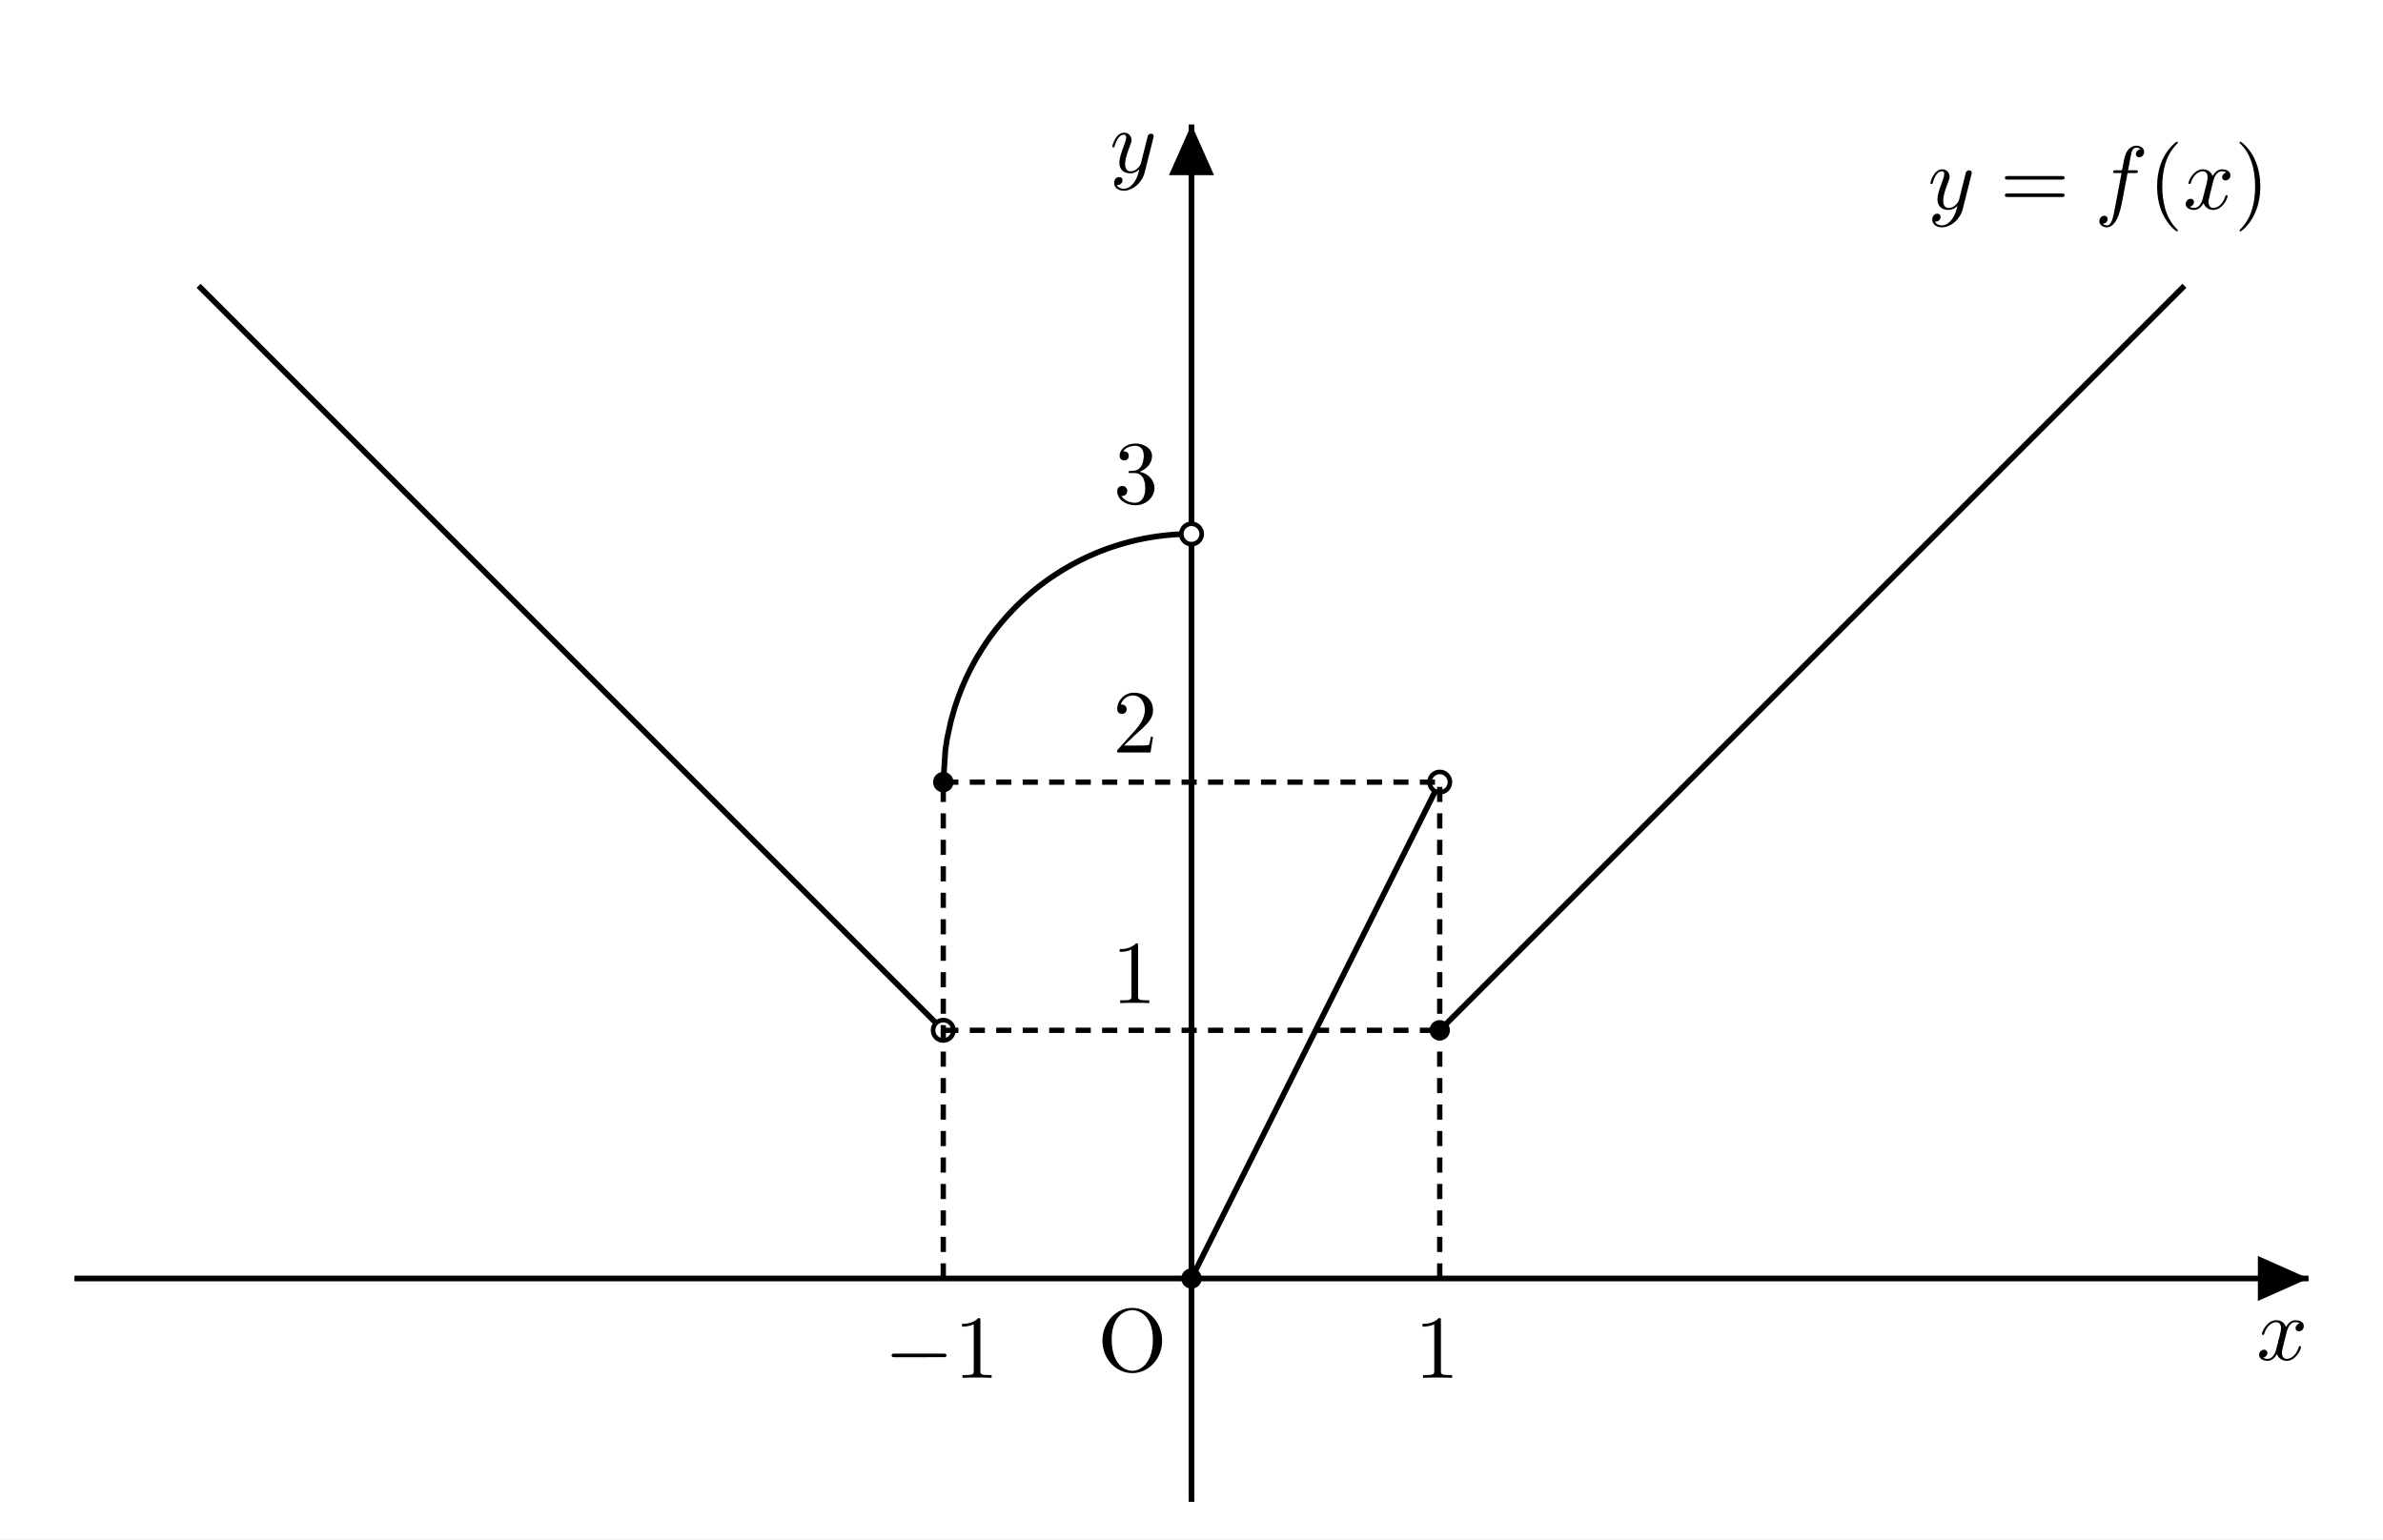
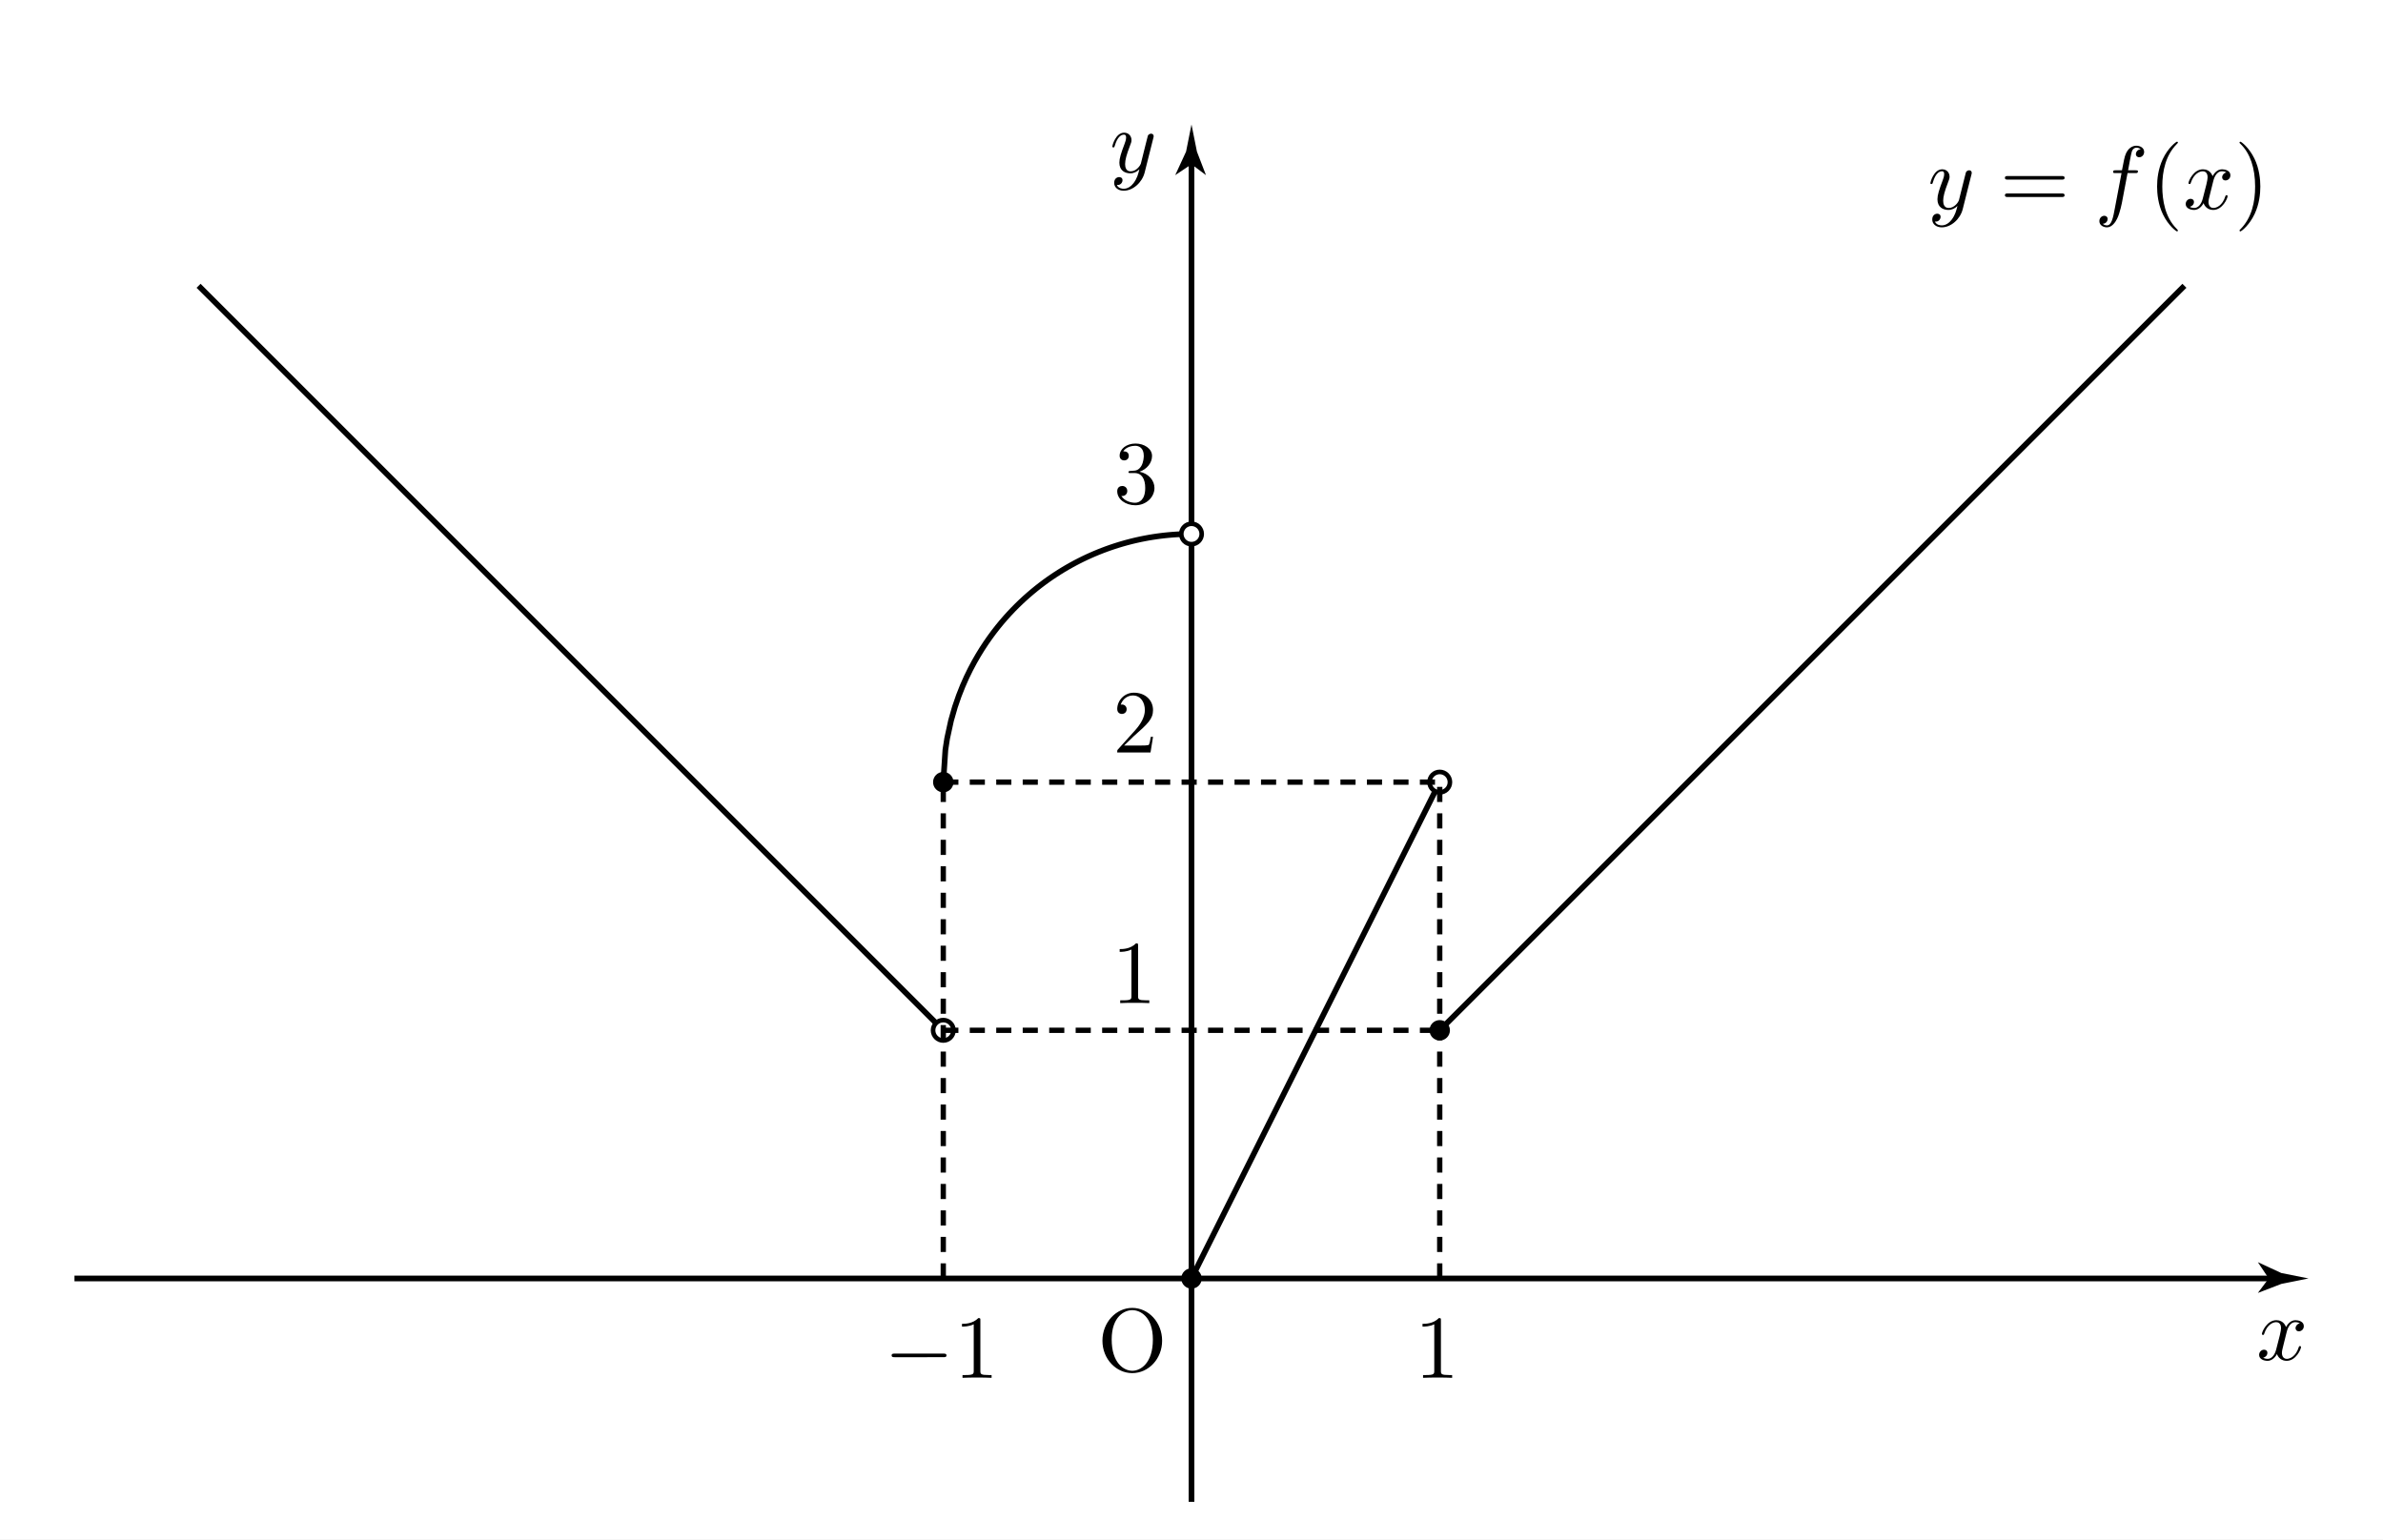
<svg xmlns="http://www.w3.org/2000/svg" width="84mm" height="54.278mm" viewBox="0 0 992 641">
  <rect x="0" y="0" width="992" height="641" fill="#ffffff" />
-   <path d="M 31 532.333 L 961 532.333 M 496 625.333 L 496 51.833" fill="none" stroke="#000000" stroke-width="2.362" />
-   <polygon points="961,532.333 939.909,522.96 939.909,541.707" fill="#000000" />
-   <polygon points="496,51.833 486.626,72.924 505.374,72.924" fill="#000000" />
+   <path d="M 31 532.333 L 950.454 532.333 M 496 625.333 L 496 62.379" fill="none" stroke="#000000" stroke-width="2.362" />
+   <polygon points="949.701,534.593 961,532.333 949.701,530.074 939.909,525.554 944.428,532.333 939.909,538.359" fill="#000000" />
+   <polygon points="498.26,63.132 496,51.833 493.74,63.132 489.221,72.924 496,68.405 502.026,72.924" fill="#000000" />
  <path d="M 82.667 119 L 84.667 121 L 86.667 123 L 88.667 125 L 90.667 127 L 92.667 129 L 94.667 131 L 96.667 133 L 98.667 135 L 100.667 137 L 102.667 139 L 104.667 141 L 106.667 143 L 108.667 145 L 110.667 147 L 112.667 149 L 114.667 151 L 116.667 153 L 118.667 155 L 120.667 157 L 122.667 159 L 124.667 161 L 126.667 163 L 128.667 165 L 130.667 167 L 132.667 169 L 134.667 171 L 136.667 173 L 138.667 175 L 140.667 177 L 142.667 179 L 144.667 181 L 146.667 183 L 148.667 185 L 150.667 187 L 152.667 189 L 154.667 191 L 156.667 193 L 158.667 195 L 160.667 197 L 162.667 199 L 164.667 201 L 166.667 203 L 168.667 205 L 170.667 207 L 172.667 209 L 174.667 211 L 176.667 213 L 178.667 215 L 180.667 217 L 182.667 219 L 184.667 221 L 186.667 223 L 188.667 225 L 190.667 227 L 192.667 229 L 194.667 231 L 196.667 233 L 198.667 235 L 200.667 237 L 202.667 239 L 204.667 241 L 206.667 243 L 208.667 245 L 210.667 247 L 212.667 249 L 214.667 251 L 216.667 253 L 218.667 255 L 220.667 257 L 222.667 259 L 224.667 261 L 226.667 263 L 228.667 265 L 230.667 267 L 232.667 269 L 234.667 271 L 236.667 273 L 238.667 275 L 240.667 277 L 242.667 279 L 244.667 281 L 246.667 283 L 248.667 285 L 250.667 287 L 252.667 289 L 254.667 291 L 256.667 293 L 258.667 295 L 260.667 297 L 262.667 299 L 264.667 301 L 266.667 303 L 268.667 305 L 270.667 307 L 272.667 309 L 274.667 311 L 276.667 313 L 278.667 315 L 280.667 317 L 282.667 319 L 284.667 321 L 286.667 323 L 288.667 325 L 290.667 327 L 292.667 329 L 294.667 331 L 296.667 333 L 298.667 335 L 300.667 337 L 302.667 339 L 304.667 341 L 306.667 343 L 308.667 345 L 310.667 347 L 312.667 349 L 314.667 351 L 316.667 353 L 318.667 355 L 320.667 357 L 322.667 359 L 324.667 361 L 326.667 363 L 328.667 365 L 330.667 367 L 332.667 369 L 334.667 371 L 336.667 373 L 338.667 375 L 340.667 377 L 342.667 379 L 344.667 381 L 346.667 383 L 348.667 385 L 350.667 387 L 352.667 389 L 354.667 391 L 356.667 393 L 358.667 395 L 360.667 397 L 362.667 399 L 364.667 401 L 366.667 403 L 368.667 405 L 370.667 407 L 372.667 409 L 374.667 411 L 376.667 413 L 378.667 415 L 380.667 417 L 382.667 419 L 384.667 421 L 386.667 423 L 388.667 425 L 390.667 427 L 392.667 429" fill="none" stroke="#000000" stroke-opacity="1" stroke-width="2.362" />
  <circle cx="392.667" cy="429" r="4.251" fill="#ffffff" stroke="#000000" stroke-width="1.913" stroke-opacity="1" />
  <path d="M 392.667 325.667 L 393.544 312.233 L 394.281 307.471 L 395.896 300.036 L 397.51 294.4 L 399.125 289.708 L 400.74 285.626 L 402.354 281.983 L 403.969 278.677 L 405.583 275.641 L 407.198 272.828 L 408.812 270.204 L 410.427 267.744 L 412.042 265.427 L 413.656 263.238 L 415.271 261.164 L 416.885 259.194 L 418.5 257.318 L 420.115 255.53 L 421.729 253.822 L 423.344 252.19 L 424.958 250.628 L 426.573 249.131 L 428.188 247.697 L 429.802 246.322 L 431.417 245.002 L 433.031 243.736 L 434.646 242.52 L 436.26 241.352 L 437.875 240.231 L 439.49 239.155 L 441.104 238.121 L 442.719 237.129 L 444.333 236.177 L 445.948 235.264 L 447.562 234.389 L 449.177 233.55 L 450.792 232.747 L 452.406 231.979 L 454.021 231.245 L 455.635 230.543 L 457.25 229.874 L 458.865 229.237 L 460.479 228.63 L 462.094 228.054 L 463.708 227.508 L 465.323 226.992 L 466.938 226.504 L 468.552 226.045 L 470.167 225.615 L 471.781 225.212 L 473.396 224.836 L 475.01 224.488 L 476.625 224.166 L 478.24 223.871 L 479.854 223.603 L 481.469 223.36 L 483.083 223.144 L 484.698 222.953 L 486.312 222.788 L 487.927 222.649 L 489.542 222.535 L 491.156 222.447 L 492.771 222.384 L 494.385 222.346 L 496 222.333" fill="none" stroke="#000000" stroke-opacity="1" stroke-width="2.362" />
  <circle cx="392.667" cy="325.667" r="4.251" fill="#000000" fill-opacity="1" />
  <circle cx="496" cy="222.333" r="4.251" fill="#ffffff" stroke="#000000" stroke-width="1.913" stroke-opacity="1" />
  <path d="M 496 532.333 L 497.615 529.104 L 499.229 525.875 L 500.844 522.646 L 502.458 519.417 L 504.073 516.188 L 505.688 512.958 L 507.302 509.729 L 508.917 506.5 L 510.531 503.271 L 512.146 500.042 L 513.76 496.812 L 515.375 493.583 L 516.99 490.354 L 518.604 487.125 L 520.219 483.896 L 521.833 480.667 L 523.448 477.438 L 525.062 474.208 L 526.677 470.979 L 528.292 467.75 L 529.906 464.521 L 531.521 461.292 L 533.135 458.062 L 534.75 454.833 L 536.365 451.604 L 537.979 448.375 L 539.594 445.146 L 541.208 441.917 L 542.823 438.688 L 544.438 435.458 L 546.052 432.229 L 547.667 429 L 549.281 425.771 L 550.896 422.542 L 552.51 419.312 L 554.125 416.083 L 555.74 412.854 L 557.354 409.625 L 558.969 406.396 L 560.583 403.167 L 562.198 399.938 L 563.812 396.708 L 565.427 393.479 L 567.042 390.25 L 568.656 387.021 L 570.271 383.792 L 571.885 380.562 L 573.5 377.333 L 575.115 374.104 L 576.729 370.875 L 578.344 367.646 L 579.958 364.417 L 581.573 361.188 L 583.188 357.958 L 584.802 354.729 L 586.417 351.5 L 588.031 348.271 L 589.646 345.042 L 591.26 341.812 L 592.875 338.583 L 594.49 335.354 L 596.104 332.125 L 597.719 328.896 L 599.333 325.667" fill="none" stroke="#000000" stroke-opacity="1" stroke-width="2.362" />
  <circle cx="496" cy="532.333" r="4.251" fill="#000000" fill-opacity="1" />
  <circle cx="599.333" cy="325.667" r="4.251" fill="#ffffff" stroke="#000000" stroke-width="1.913" stroke-opacity="1" />
  <path d="M 599.333 429 L 601.333 427 L 603.333 425 L 605.333 423 L 607.333 421 L 609.333 419 L 611.333 417 L 613.333 415 L 615.333 413 L 617.333 411 L 619.333 409 L 621.333 407 L 623.333 405 L 625.333 403 L 627.333 401 L 629.333 399 L 631.333 397 L 633.333 395 L 635.333 393 L 637.333 391 L 639.333 389 L 641.333 387 L 643.333 385 L 645.333 383 L 647.333 381 L 649.333 379 L 651.333 377 L 653.333 375 L 655.333 373 L 657.333 371 L 659.333 369 L 661.333 367 L 663.333 365 L 665.333 363 L 667.333 361 L 669.333 359 L 671.333 357 L 673.333 355 L 675.333 353 L 677.333 351 L 679.333 349 L 681.333 347 L 683.333 345 L 685.333 343 L 687.333 341 L 689.333 339 L 691.333 337 L 693.333 335 L 695.333 333 L 697.333 331 L 699.333 329 L 701.333 327 L 703.333 325 L 705.333 323 L 707.333 321 L 709.333 319 L 711.333 317 L 713.333 315 L 715.333 313 L 717.333 311 L 719.333 309 L 721.333 307 L 723.333 305 L 725.333 303 L 727.333 301 L 729.333 299 L 731.333 297 L 733.333 295 L 735.333 293 L 737.333 291 L 739.333 289 L 741.333 287 L 743.333 285 L 745.333 283 L 747.333 281 L 749.333 279 L 751.333 277 L 753.333 275 L 755.333 273 L 757.333 271 L 759.333 269 L 761.333 267 L 763.333 265 L 765.333 263 L 767.333 261 L 769.333 259 L 771.333 257 L 773.333 255 L 775.333 253 L 777.333 251 L 779.333 249 L 781.333 247 L 783.333 245 L 785.333 243 L 787.333 241 L 789.333 239 L 791.333 237 L 793.333 235 L 795.333 233 L 797.333 231 L 799.333 229 L 801.333 227 L 803.333 225 L 805.333 223 L 807.333 221 L 809.333 219 L 811.333 217 L 813.333 215 L 815.333 213 L 817.333 211 L 819.333 209 L 821.333 207 L 823.333 205 L 825.333 203 L 827.333 201 L 829.333 199 L 831.333 197 L 833.333 195 L 835.333 193 L 837.333 191 L 839.333 189 L 841.333 187 L 843.333 185 L 845.333 183 L 847.333 181 L 849.333 179 L 851.333 177 L 853.333 175 L 855.333 173 L 857.333 171 L 859.333 169 L 861.333 167 L 863.333 165 L 865.333 163 L 867.333 161 L 869.333 159 L 871.333 157 L 873.333 155 L 875.333 153 L 877.333 151 L 879.333 149 L 881.333 147 L 883.333 145 L 885.333 143 L 887.333 141 L 889.333 139 L 891.333 137 L 893.333 135 L 895.333 133 L 897.333 131 L 899.333 129 L 901.333 127 L 903.333 125 L 905.333 123 L 907.333 121 L 909.333 119" fill="none" stroke="#000000" stroke-opacity="1" stroke-width="2.362" />
  <circle cx="599.333" cy="429" r="4.251" fill="#000000" fill-opacity="1" />
  <path d="M 392.667 532.333 L 392.667 526.035 M 392.667 521.311 L 392.667 515.013 M 392.667 510.289 L 392.667 503.99 M 392.667 499.267 L 392.667 492.968 M 392.667 488.244 L 392.667 481.946 M 392.667 477.222 L 392.667 470.924 M 392.667 466.2 L 392.667 459.902 M 392.667 455.178 L 392.667 448.879 M 392.667 444.156 L 392.667 437.857 M 392.667 433.133 L 392.667 426.835 M 392.667 422.111 L 392.667 415.813 M 392.667 411.089 L 392.667 404.79 M 392.667 400.067 L 392.667 393.768 M 392.667 389.044 L 392.667 382.746 M 392.667 378.022 L 392.667 371.724 M 392.667 367 L 392.667 360.702 M 392.667 355.978 L 392.667 349.679 M 392.667 344.956 L 392.667 338.657 M 392.667 333.933 L 392.667 327.635" fill="none" stroke="#000000" stroke-opacity="1" stroke-width="2.204" />
  <path d="M 599.333 532.333 L 599.333 526.035 M 599.333 521.311 L 599.333 515.013 M 599.333 510.289 L 599.333 503.99 M 599.333 499.267 L 599.333 492.968 M 599.333 488.244 L 599.333 481.946 M 599.333 477.222 L 599.333 470.924 M 599.333 466.2 L 599.333 459.902 M 599.333 455.178 L 599.333 448.879 M 599.333 444.156 L 599.333 437.857 M 599.333 433.133 L 599.333 426.835 M 599.333 422.111 L 599.333 415.813 M 599.333 411.089 L 599.333 404.79 M 599.333 400.067 L 599.333 393.768 M 599.333 389.044 L 599.333 382.746 M 599.333 378.022 L 599.333 371.724 M 599.333 367 L 599.333 360.702 M 599.333 355.978 L 599.333 349.679 M 599.333 344.956 L 599.333 338.657 M 599.333 333.933 L 599.333 327.635" fill="none" stroke="#000000" stroke-opacity="1" stroke-width="2.204" />
  <path d="M 392.667 429 L 398.965 429 M 403.689 429 L 409.987 429 M 414.711 429 L 421.01 429 M 425.733 429 L 432.032 429 M 436.756 429 L 443.054 429 M 447.778 429 L 454.076 429 M 458.8 429 L 465.098 429 M 469.822 429 L 476.121 429 M 480.844 429 L 487.143 429 M 491.867 429 L 498.165 429 M 502.889 429 L 509.187 429 M 513.911 429 L 520.21 429 M 524.933 429 L 531.232 429 M 535.956 429 L 542.254 429 M 546.978 429 L 553.276 429 M 558 429 L 564.298 429 M 569.022 429 L 575.321 429 M 580.044 429 L 586.343 429 M 591.067 429 L 597.365 429" fill="none" stroke="#000000" stroke-opacity="1" stroke-width="2.204" />
  <path d="M 392.667 325.667 L 398.965 325.667 M 403.689 325.667 L 409.987 325.667 M 414.711 325.667 L 421.01 325.667 M 425.733 325.667 L 432.032 325.667 M 436.756 325.667 L 443.054 325.667 M 447.778 325.667 L 454.076 325.667 M 458.8 325.667 L 465.098 325.667 M 469.822 325.667 L 476.121 325.667 M 480.844 325.667 L 487.143 325.667 M 491.867 325.667 L 498.165 325.667 M 502.889 325.667 L 509.187 325.667 M 513.911 325.667 L 520.21 325.667 M 524.933 325.667 L 531.232 325.667 M 535.956 325.667 L 542.254 325.667 M 546.978 325.667 L 553.276 325.667 M 558 325.667 L 564.298 325.667 M 569.022 325.667 L 575.321 325.667 M 580.044 325.667 L 586.343 325.667 M 591.067 325.667 L 597.365 325.667" fill="none" stroke="#000000" stroke-opacity="1" stroke-width="2.204" />
  <g transform="translate(940.4317 548.9555)">
    <svg data-math-renderer="upmath" width="20.47" height="18.422" viewBox="1872.336 1482.872 5.978 5.38" fill="#000000">
      <path transform="translate(1872.02 1487.913)" d="M3.644-3.295c.065-.283.316-1.287 1.08-1.287.054 0 .316 0 .545.142-.305.055-.524.327-.524.59 0 .174.12.38.415.38.24 0 .59-.195.59-.632 0-.567-.645-.72-1.015-.72-.633 0-1.015.578-1.146.83-.273-.72-.862-.83-1.178-.83-1.135 0-1.756 1.407-1.756 1.68 0 .11.109.11.13.11.088 0 .12-.023.142-.12.371-1.157 1.091-1.43 1.462-1.43.207 0 .59.098.59.731 0 .338-.186 1.07-.59 2.596C2.215-.578 1.833-.12 1.353-.12c-.066 0-.317 0-.546-.142.273-.054.513-.283.513-.589 0-.294-.24-.382-.404-.382-.327 0-.6.284-.6.633 0 .502.546.72 1.026.72.72 0 1.113-.764 1.145-.83.131.405.524.83 1.178.83 1.124 0 1.746-1.407 1.746-1.68 0-.11-.098-.11-.131-.11-.098 0-.12.045-.142.12-.36 1.168-1.102 1.43-1.45 1.43-.426 0-.6-.35-.6-.72 0-.24.065-.48.185-.96z" />
    </svg>
  </g>
  <g transform="translate(463.0222 55.05236)">
    <svg data-math-renderer="upmath" width="18.422" height="24.562" viewBox="1872.336 1483.034 5.38 7.173" fill="#000000">
      <path transform="translate(1872.02 1487.913)" d="M5.302-4.156c.043-.153.043-.175.043-.251 0-.197-.152-.295-.316-.295a.47.47 0 0 0-.382.23 8 8 0 0 0-.152.588 21 21 0 0 0-.219.873l-.49 1.964c-.044.163-.513.927-1.233.927-.557 0-.677-.48-.677-.884 0-.501.186-1.178.557-2.138.174-.447.218-.567.218-.785 0-.491-.35-.895-.895-.895-1.036 0-1.44 1.582-1.44 1.68 0 .11.11.11.131.11.11 0 .12-.023.175-.197.294-1.026.73-1.353 1.102-1.353.087 0 .272 0 .272.35 0 .272-.109.556-.185.763-.436 1.156-.633 1.778-.633 2.29C1.178-.206 1.865.12 2.51.12c.426 0 .796-.185 1.102-.49-.142.566-.273 1.1-.71 1.68-.283.37-.697.686-1.2.686-.152 0-.643-.032-.828-.458.174 0 .316 0 .469-.13A.59.59 0 0 0 1.56.96c0-.338-.295-.382-.404-.382-.25 0-.61.175-.61.71 0 .545.48.948 1.156.948 1.123 0 2.247-.992 2.553-2.225z" />
    </svg>
  </g>
  <g transform="translate(458.9285 543.838)">
    <svg data-math-renderer="upmath" width="26.61" height="28.657" viewBox="1872.631 1482.761 7.771 8.369" fill="#000000">
      <path transform="translate(1872.02 1490.67)" d="M7.865-3.698c0-2.226-1.647-3.993-3.632-3.993C2.28-7.69.61-5.945.61-3.698.61-1.462 2.29.24 4.233.24c1.985 0 3.632-1.735 3.632-3.938M4.244-.044c-1.048 0-2.51-.96-2.51-3.807 0-2.825 1.593-3.567 2.499-3.567.949 0 2.509.774 2.509 3.567 0 2.891-1.495 3.807-2.498 3.807" />
    </svg>
  </g>
  <g transform="translate(371.1745 547.9618)">
    <svg data-math-renderer="upmath" width="42.984" height="26.61" viewBox="1872.925 1482.728 12.553 7.771" fill="#000000">
      <path transform="translate(1872.02 1490.246)" d="M7.19-2.51c.185 0 .38 0 .38-.217s-.195-.218-.38-.218H1.286c-.185 0-.382 0-.382.218s.197.218.382.218z" />
      <path transform="translate(1880.505 1490.246)" d="M3.207-6.982c0-.262 0-.283-.25-.283-.677.698-1.637.698-1.986.698v.338c.218 0 .862 0 1.429-.284v5.651c0 .393-.033.524-1.015.524h-.349V0c.382-.033 1.331-.033 1.768-.033s1.385 0 1.767.033v-.338h-.35c-.981 0-1.014-.12-1.014-.524z" />
    </svg>
  </g>
  <g transform="translate(592.1699 547.9618)">
    <svg data-math-renderer="upmath" width="14.327" height="26.61" viewBox="1872.991 1482.728 4.184 7.771" fill="#000000">
      <path transform="translate(1872.02 1490.246)" d="M3.207-6.982c0-.262 0-.283-.25-.283-.677.698-1.637.698-1.986.698v.338c.218 0 .862 0 1.429-.284v5.651c0 .393-.033.524-1.015.524h-.349V0c.382-.033 1.331-.033 1.768-.033s1.385 0 1.767.033v-.338h-.35c-.981 0-1.014-.12-1.014-.524z" />
    </svg>
  </g>
  <g transform="translate(466.1032 391.9285)">
    <svg data-math-renderer="upmath" width="14.327" height="26.61" viewBox="1872.991 1482.728 4.184 7.771" fill="#000000">
      <path transform="translate(1872.02 1490.246)" d="M3.207-6.982c0-.262 0-.283-.25-.283-.677.698-1.637.698-1.986.698v.338c.218 0 .862 0 1.429-.284v5.651c0 .393-.033.524-1.015.524h-.349V0c.382-.033 1.331-.033 1.768-.033s1.385 0 1.767.033v-.338h-.35c-.981 0-1.014-.12-1.014-.524z" />
    </svg>
  </g>
  <g transform="translate(465.0794 287.5618)">
    <svg data-math-renderer="upmath" width="16.375" height="26.61" viewBox="1872.565 1482.728 4.782 7.771" fill="#000000">
      <path transform="translate(1872.02 1490.246)" d="m1.385-.84 1.157-1.124c1.702-1.505 2.356-2.094 2.356-3.185 0-1.244-.982-2.116-2.313-2.116a2.016 2.016 0 0 0-2.04 1.974c0 .611.546.611.579.611.185 0 .567-.13.567-.578a.55.55 0 0 0-.578-.567c-.088 0-.11 0-.142.01.25-.709.84-1.112 1.473-1.112.992 0 1.461.883 1.461 1.778 0 .873-.545 1.734-1.145 2.41L.665-.403c-.12.12-.12.142-.12.404h4.048l.305-1.898h-.273c-.054.327-.13.807-.24.97C4.31-.84 3.59-.84 3.35-.84z" />
    </svg>
  </g>
  <g transform="translate(465.0794 184.2285)">
    <svg data-math-renderer="upmath" width="16.375" height="26.61" viewBox="1872.478 1482.848 4.782 7.771" fill="#000000">
      <path transform="translate(1872.02 1490.246)" d="M3.164-3.84c.894-.295 1.527-1.058 1.527-1.92 0-.895-.96-1.505-2.007-1.505-1.102 0-1.931.654-1.931 1.483 0 .36.24.567.556.567.338 0 .556-.24.556-.556 0-.545-.512-.545-.676-.545.338-.535 1.058-.677 1.451-.677.447 0 1.047.24 1.047 1.222 0 .131-.022.764-.305 1.244-.327.523-.698.556-.971.567-.087.01-.35.033-.426.033-.087.01-.163.022-.163.13 0 .12.076.12.262.12h.48c.894 0 1.298.742 1.298 1.812 0 1.483-.753 1.8-1.233 1.8-.469 0-1.287-.186-1.669-.83.382.055.72-.185.72-.6 0-.392-.295-.61-.61-.61-.263 0-.612.152-.612.632C.458-.48 1.473.24 2.662.24c1.33 0 2.323-.993 2.323-2.105 0-.895-.687-1.746-1.821-1.975" />
    </svg>
  </g>
  <g transform="translate(803.5728 58.22222)">
    <svg data-math-renderer="upmath" width="139.188" height="38.889" viewBox="1872.336 1482.992 40.648 11.357" fill="#000000">
      <path transform="translate(1872.02 1491.398)" d="M5.302-4.156c.043-.153.043-.175.043-.251 0-.197-.152-.295-.316-.295a.47.47 0 0 0-.382.23 8 8 0 0 0-.152.588 21 21 0 0 0-.219.873l-.49 1.964c-.044.163-.513.927-1.233.927-.557 0-.677-.48-.677-.884 0-.501.186-1.178.557-2.138.174-.447.218-.567.218-.785 0-.491-.35-.895-.895-.895-1.036 0-1.44 1.582-1.44 1.68 0 .11.11.11.131.11.11 0 .12-.023.175-.197.294-1.026.73-1.353 1.102-1.353.087 0 .272 0 .272.35 0 .272-.109.556-.185.763-.436 1.156-.633 1.778-.633 2.29C1.178-.206 1.865.12 2.51.12c.426 0 .796-.185 1.102-.49-.142.566-.273 1.1-.71 1.68-.283.37-.697.686-1.2.686-.152 0-.643-.032-.828-.458.174 0 .316 0 .469-.13A.59.59 0 0 0 1.56.96c0-.338-.295-.382-.404-.382-.25 0-.61.175-.61.71 0 .545.48.948 1.156.948 1.123 0 2.247-.992 2.553-2.225z" />
      <path transform="translate(1880.79 1491.398)" d="M7.495-3.567c.163 0 .37 0 .37-.218s-.207-.219-.36-.219H.971c-.153 0-.36 0-.36.219s.207.218.37.218zm.01 2.116c.153 0 .36 0 .36-.218s-.207-.218-.37-.218H.982c-.164 0-.371 0-.371.218s.207.218.36.218z" />
      <path transform="translate(1892.305 1491.398)" d="M4.004-4.364h.938c.218 0 .327 0 .327-.218 0-.12-.109-.12-.294-.12h-.906l.23-1.243c.043-.23.196-1.004.261-1.135.098-.207.284-.37.513-.37.043 0 .327 0 .534.195a.604.604 0 0 0-.589.59c0 .25.197.381.404.381.283 0 .6-.24.6-.654 0-.502-.502-.753-.95-.753-.37 0-1.057.196-1.385 1.276-.065.23-.098.339-.36 1.713h-.752c-.208 0-.328 0-.328.207 0 .131.098.131.306.131h.72l-.818 4.31c-.197 1.058-.382 2.05-.95 2.05-.043 0-.316 0-.523-.196a.59.59 0 0 0 .6-.59c0-.25-.197-.38-.404-.38-.283 0-.6.24-.6.654 0 .49.48.752.927.752.6 0 1.037-.643 1.233-1.058.35-.687.6-2.007.611-2.083z" />
      <path transform="translate(1898.82 1491.398)" d="M3.61 2.618c0-.033 0-.054-.185-.24-1.363-1.374-1.712-3.436-1.712-5.105 0-1.898.414-3.797 1.756-5.16.142-.131.142-.153.142-.186 0-.076-.044-.109-.11-.109-.108 0-1.09.742-1.734 2.127-.556 1.2-.687 2.411-.687 3.328 0 .85.12 2.17.72 3.403.655 1.342 1.593 2.051 1.702 2.051.065 0 .109-.032.109-.109" />
      <path transform="translate(1903.063 1491.398)" d="M3.644-3.295c.065-.283.316-1.287 1.08-1.287.054 0 .316 0 .545.142-.305.055-.524.327-.524.59 0 .174.12.38.415.38.24 0 .59-.195.59-.632 0-.567-.645-.72-1.015-.72-.633 0-1.015.578-1.146.83-.273-.72-.862-.83-1.178-.83-1.135 0-1.756 1.407-1.756 1.68 0 .11.109.11.13.11.088 0 .12-.023.142-.12.371-1.157 1.091-1.43 1.462-1.43.207 0 .59.098.59.731 0 .338-.186 1.07-.59 2.596C2.215-.578 1.833-.12 1.353-.12c-.066 0-.317 0-.546-.142.273-.054.513-.283.513-.589 0-.294-.24-.382-.404-.382-.327 0-.6.284-.6.633 0 .502.546.72 1.026.72.72 0 1.113-.764 1.145-.83.131.405.524.83 1.178.83 1.124 0 1.746-1.407 1.746-1.68 0-.11-.098-.11-.131-.11-.098 0-.12.045-.142.12-.36 1.168-1.102 1.43-1.45 1.43-.426 0-.6-.35-.6-.72 0-.24.065-.48.185-.96z" />
      <path transform="translate(1909.298 1491.398)" d="M3.153-2.727c0-.851-.12-2.171-.72-3.404C1.778-7.473.84-8.18.73-8.18c-.066 0-.11.043-.11.108 0 .033 0 .055.208.251C1.9-6.742 2.52-5.007 2.52-2.727c0 1.865-.404 3.785-1.756 5.16-.142.13-.142.152-.142.185 0 .066.043.11.109.11.109 0 1.09-.743 1.734-2.128.557-1.2.688-2.41.688-3.327" />
    </svg>
  </g>
</svg>
